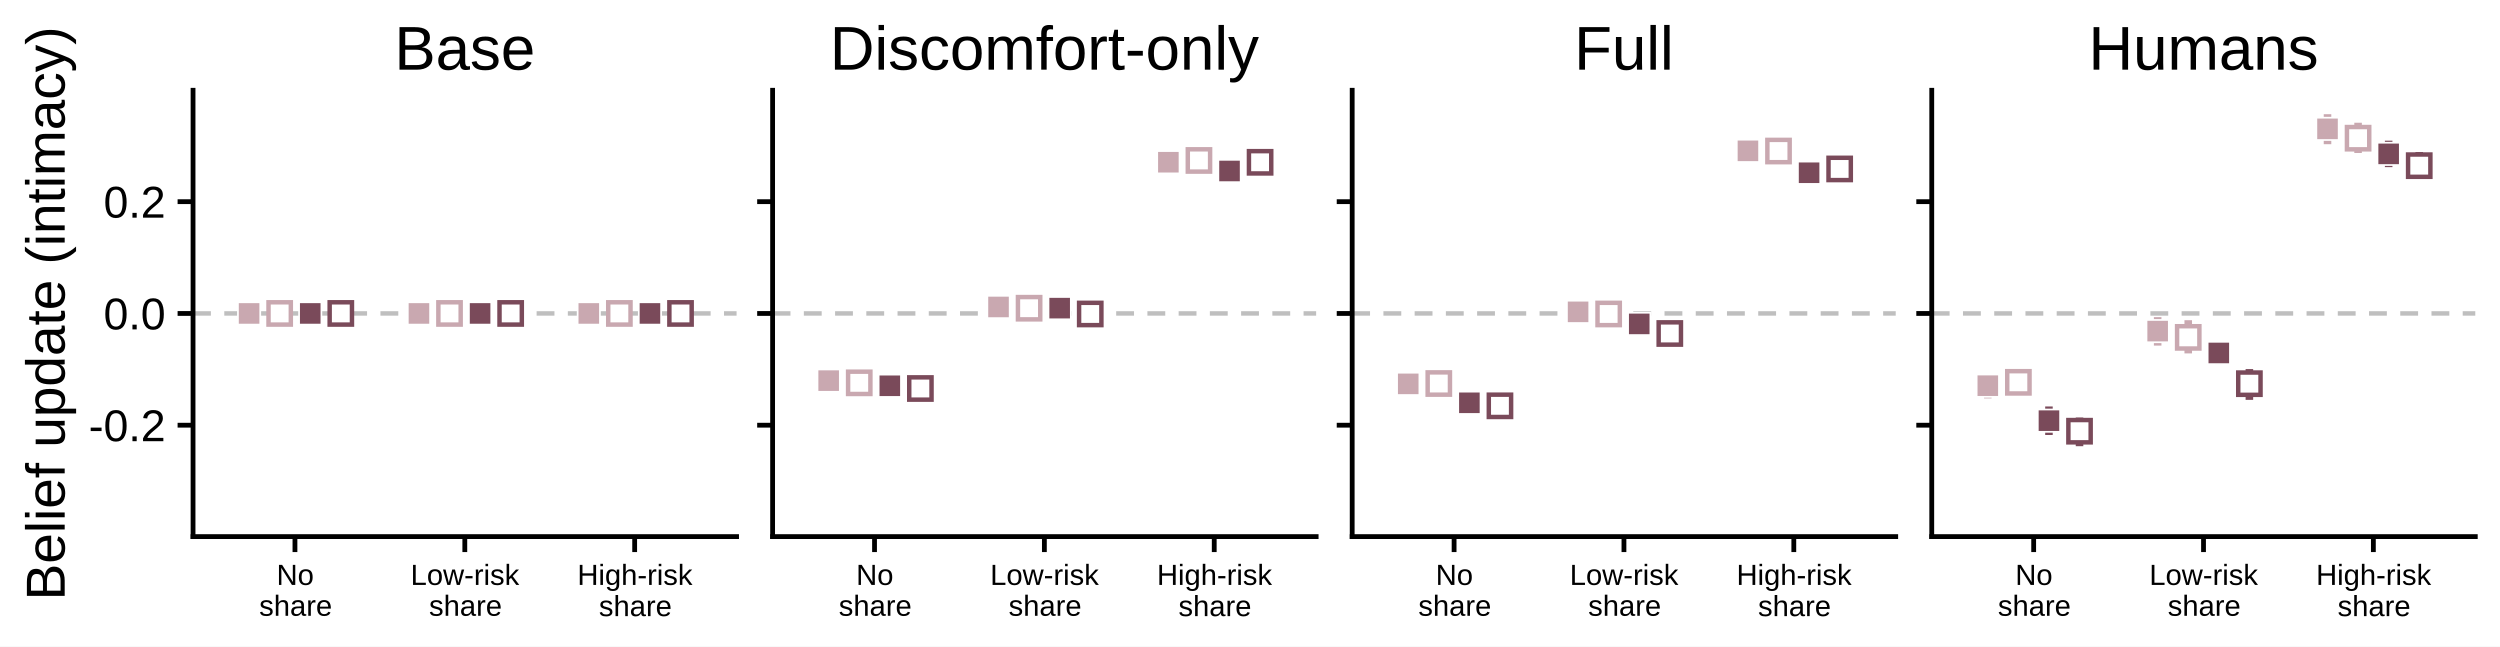
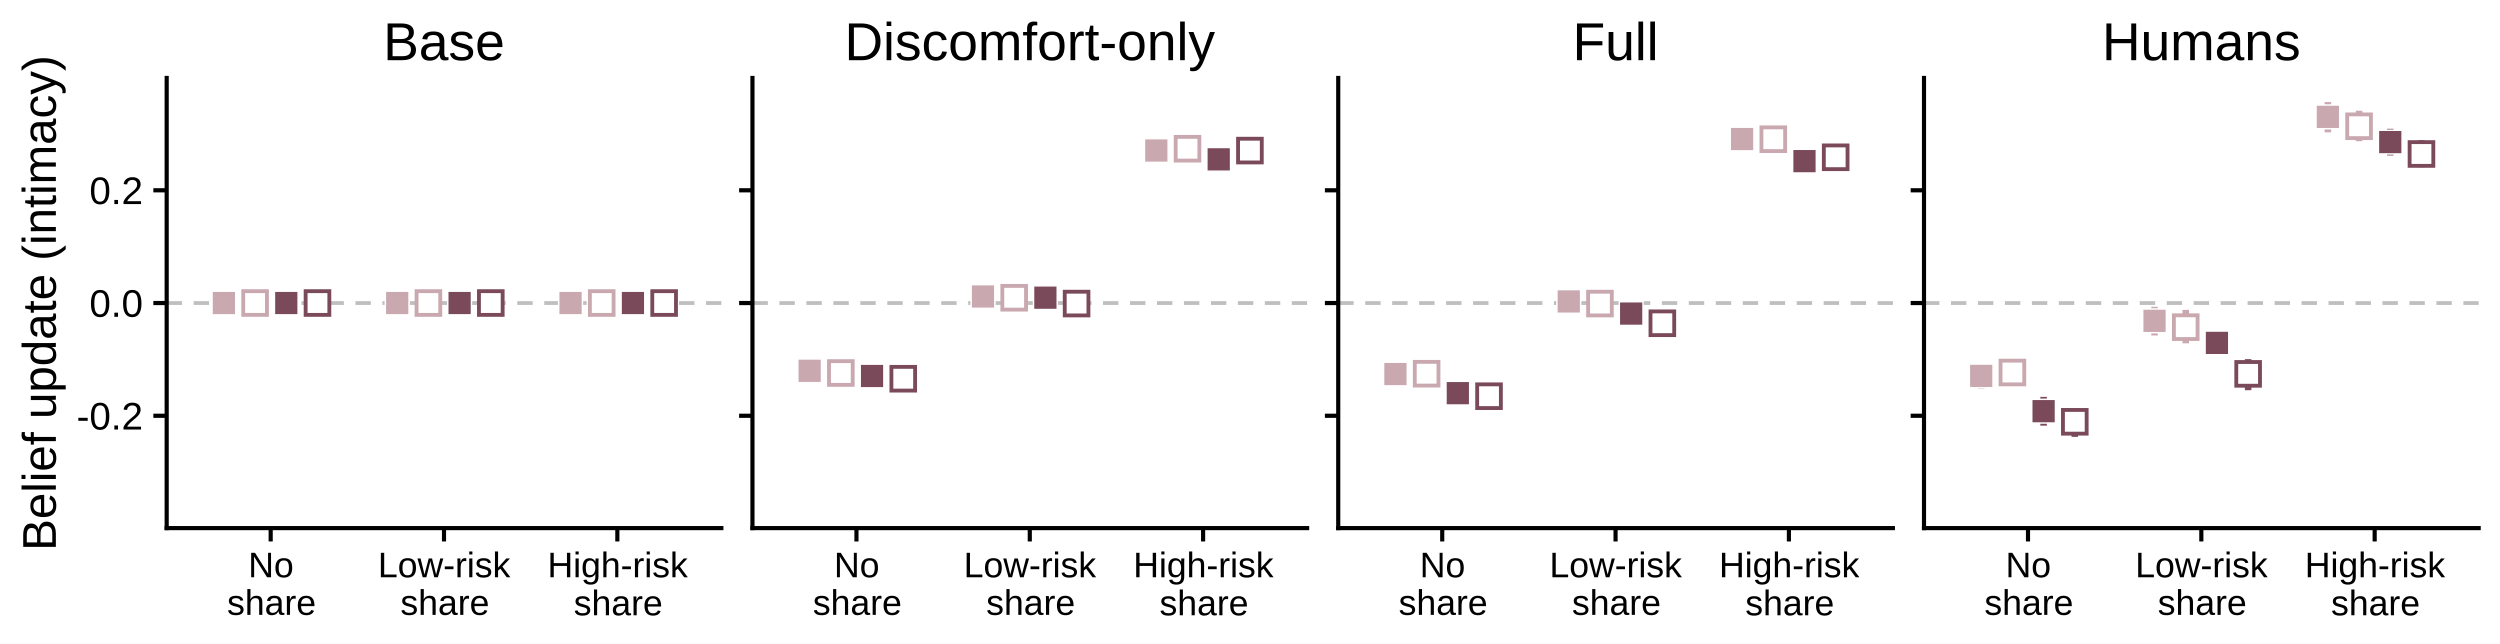
- <svg xmlns="http://www.w3.org/2000/svg" xmlns:xlink="http://www.w3.org/1999/xlink" width="728.4pt" height="188.4pt" viewBox="0 0 728.4 188.4" version="1.1">
+ <svg xmlns="http://www.w3.org/2000/svg" xmlns:xlink="http://www.w3.org/1999/xlink" width="843.6pt" height="217.2pt" viewBox="0 0 843.6 217.2" version="1.1">
  <defs>
    <style type="text/css">*{stroke-linejoin: round; stroke-linecap: butt}</style>
  </defs>
  <g id="figure_1">
    <g id="patch_1">
-       <path d="M 0 188.4  L 728.4 188.4  L 728.4 0  L 0 0  z " style="fill: #ffffff" />
+       <path d="M 0 217.2  L 843.6 217.2  L 843.6 0  L 0 0  z " style="fill: #ffffff" />
    </g>
    <g id="axes_1">
      <g id="patch_2">
-         <path d="M 56.245 156.344  L 214.608 156.344  L 214.608 26.303  L 56.245 26.303  z " style="fill: #ffffff" />
+         <path d="M 56.245 178.204  L 243.408 178.204  L 243.408 26.303  L 56.245 26.303  z " style="fill: #ffffff" />
      </g>
      <g id="line2d_1">
-         <path d="M 56.245 91.324  L 214.608 91.324  " clip-path="url(#pd5d0439af5)" style="fill: none; stroke-dasharray: 5.2,3.9; stroke-dashoffset: 0; stroke: #bfbfbf; stroke-width: 1.3" />
+         <path d="M 56.245 102.253  L 243.408 102.253  " clip-path="url(#p355df9c003)" style="fill: none; stroke-dasharray: 5.2,3.9; stroke-dashoffset: 0; stroke: #bfbfbf; stroke-width: 1.3" />
      </g>
      <g id="matplotlib.axis_1">
        <g id="xtick_1">
          <g id="line2d_2">
            <defs>
-               <path id="me105f8e029" d="M 0 0  L 0 4.5  " style="stroke: #000000; stroke-width: 1.4" />
+               <path id="m039afc8884" d="M 0 0  L 0 4.5  " style="stroke: #000000; stroke-width: 1.4" />
            </defs>
            <g>
-               <use xlink:href="#me105f8e029" x="85.938" y="156.344" style="stroke: #000000; stroke-width: 1.4" />
+               <use xlink:href="#m039afc8884" x="91.338" y="178.204" style="stroke: #000000; stroke-width: 1.4" />
            </g>
          </g>
          <g id="text_1">
-             <text style="font-size: 8.5px; font-family: 'Arial Nova', 'Arial', 'Helvetica', 'DejaVu Sans', sans-serif" transform="translate(80.57735 170.4282)">No</text>
-             <text style="font-size: 8.5px; font-family: 'Arial Nova', 'Arial', 'Helvetica', 'DejaVu Sans', sans-serif" transform="translate(75.51985 179.4145)">share</text>
+             <text style="font-size: 12px; font-family: 'Arial Nova', 'Arial', 'Helvetica', 'DejaVu Sans', sans-serif" transform="translate(83.77017 194.7929)">No</text>
+             <text style="font-size: 12px; font-family: 'Arial Nova', 'Arial', 'Helvetica', 'DejaVu Sans', sans-serif" transform="translate(76.63017 207.4795)">share</text>
          </g>
        </g>
        <g id="xtick_2">
          <g id="line2d_3">
            <g>
-               <use xlink:href="#me105f8e029" x="135.426" y="156.344" style="stroke: #000000; stroke-width: 1.4" />
+               <use xlink:href="#m039afc8884" x="149.826" y="178.204" style="stroke: #000000; stroke-width: 1.4" />
            </g>
          </g>
          <g id="text_2">
-             <text style="font-size: 8.5px; font-family: 'Arial Nova', 'Arial', 'Helvetica', 'DejaVu Sans', sans-serif" transform="translate(119.6361 170.4282)">Low-risk</text>
-             <text style="font-size: 8.5px; font-family: 'Arial Nova', 'Arial', 'Helvetica', 'DejaVu Sans', sans-serif" transform="translate(125.0084 179.4145)">share</text>
+             <text style="font-size: 12px; font-family: 'Arial Nova', 'Arial', 'Helvetica', 'DejaVu Sans', sans-serif" transform="translate(127.5344 194.7929)">Low-risk</text>
+             <text style="font-size: 12px; font-family: 'Arial Nova', 'Arial', 'Helvetica', 'DejaVu Sans', sans-serif" transform="translate(135.1187 207.4795)">share</text>
          </g>
        </g>
        <g id="xtick_3">
          <g id="line2d_4">
            <g>
-               <use xlink:href="#me105f8e029" x="184.915" y="156.344" style="stroke: #000000; stroke-width: 1.4" />
+               <use xlink:href="#m039afc8884" x="208.315" y="178.204" style="stroke: #000000; stroke-width: 1.4" />
            </g>
          </g>
          <g id="text_3">
-             <text style="font-size: 8.5px; font-family: 'Arial Nova', 'Arial', 'Helvetica', 'DejaVu Sans', sans-serif" transform="translate(168.2236 170.4282)">High-risk</text>
-             <text style="font-size: 8.5px; font-family: 'Arial Nova', 'Arial', 'Helvetica', 'DejaVu Sans', sans-serif" transform="translate(174.497 179.5141)">share</text>
+             <text style="font-size: 12px; font-family: 'Arial Nova', 'Arial', 'Helvetica', 'DejaVu Sans', sans-serif" transform="translate(184.7507 194.7929)">High-risk</text>
+             <text style="font-size: 12px; font-family: 'Arial Nova', 'Arial', 'Helvetica', 'DejaVu Sans', sans-serif" transform="translate(193.6073 207.6201)">share</text>
          </g>
        </g>
      </g>
      <g id="matplotlib.axis_2">
        <g id="ytick_1">
          <g id="line2d_5">
            <defs>
-               <path id="m295c6f6c4f" d="M 0 0  L -4.5 0  " style="stroke: #000000; stroke-width: 1.4" />
+               <path id="m6409a6c942" d="M 0 0  L -4.5 0  " style="stroke: #000000; stroke-width: 1.4" />
            </defs>
            <g>
-               <use xlink:href="#m295c6f6c4f" x="56.245" y="123.891" style="stroke: #000000; stroke-width: 1.4" />
+               <use xlink:href="#m6409a6c942" x="56.245" y="140.295" style="stroke: #000000; stroke-width: 1.4" />
            </g>
          </g>
          <g id="text_4">
-             <text style="font-size: 13px; font-family: 'Arial Nova', 'Arial', 'Helvetica', 'DejaVu Sans', sans-serif; text-anchor: end" x="48.245" y="128.544" transform="rotate(-0 48.24453 128.5435)">-0.2</text>
+             <text style="font-size: 13px; font-family: 'Arial Nova', 'Arial', 'Helvetica', 'DejaVu Sans', sans-serif; text-anchor: end" x="48.245" y="144.948" transform="rotate(-0 48.24453 144.9477)">-0.2</text>
          </g>
        </g>
        <g id="ytick_2">
          <g id="line2d_6">
            <g>
-               <use xlink:href="#m295c6f6c4f" x="56.245" y="91.324" style="stroke: #000000; stroke-width: 1.4" />
+               <use xlink:href="#m6409a6c942" x="56.245" y="102.253" style="stroke: #000000; stroke-width: 1.4" />
            </g>
          </g>
          <g id="text_5">
-             <text style="font-size: 13px; font-family: 'Arial Nova', 'Arial', 'Helvetica', 'DejaVu Sans', sans-serif; text-anchor: end" x="48.245" y="95.976" transform="rotate(-0 48.24453 95.97631)">0.0</text>
+             <text style="font-size: 13px; font-family: 'Arial Nova', 'Arial', 'Helvetica', 'DejaVu Sans', sans-serif; text-anchor: end" x="48.245" y="106.906" transform="rotate(-0 48.24453 106.9061)">0.0</text>
          </g>
        </g>
        <g id="ytick_3">
          <g id="line2d_7">
            <g>
-               <use xlink:href="#m295c6f6c4f" x="56.245" y="58.757" style="stroke: #000000; stroke-width: 1.4" />
+               <use xlink:href="#m6409a6c942" x="56.245" y="64.212" style="stroke: #000000; stroke-width: 1.4" />
            </g>
          </g>
          <g id="text_6">
-             <text style="font-size: 13px; font-family: 'Arial Nova', 'Arial', 'Helvetica', 'DejaVu Sans', sans-serif; text-anchor: end" x="48.245" y="63.409" transform="rotate(-0 48.24453 63.40909)">0.2</text>
+             <text style="font-size: 13px; font-family: 'Arial Nova', 'Arial', 'Helvetica', 'DejaVu Sans', sans-serif; text-anchor: end" x="48.245" y="68.864" transform="rotate(-0 48.24453 68.86437)">0.2</text>
          </g>
        </g>
        <g id="text_7">
-           <text style="font-size: 16px; font-family: 'Arial Nova', 'Arial', 'Helvetica', 'DejaVu Sans', sans-serif; text-anchor: middle" x="18.848" y="91.324" transform="rotate(-90 18.8475 91.32373)">Belief update (intimacy)</text>
+           <text style="font-size: 16px; font-family: 'Arial Nova', 'Arial', 'Helvetica', 'DejaVu Sans', sans-serif; text-anchor: middle" x="18.848" y="102.253" transform="rotate(-90 18.8475 102.2535)">Belief update (intimacy)</text>
        </g>
      </g>
      <g id="patch_3">
-         <path d="M 56.245 156.344  L 56.245 26.303  " style="fill: none; stroke: #000000; stroke-width: 1.4; stroke-linejoin: miter; stroke-linecap: square" />
+         <path d="M 56.245 178.204  L 56.245 26.303  " style="fill: none; stroke: #000000; stroke-width: 1.4; stroke-linejoin: miter; stroke-linecap: square" />
      </g>
      <g id="patch_4">
-         <path d="M 56.245 156.344  L 214.608 156.344  " style="fill: none; stroke: #000000; stroke-width: 1.4; stroke-linejoin: miter; stroke-linecap: square" />
+         <path d="M 56.245 178.204  L 243.408 178.204  " style="fill: none; stroke: #000000; stroke-width: 1.4; stroke-linejoin: miter; stroke-linecap: square" />
      </g>
      <g id="line2d_8">
        <defs>
-           <path id="m74554fec32" d="M -3.25 3.25  L 3.25 3.25  L 3.25 -3.25  L -3.25 -3.25  z " style="stroke: #ffffff; stroke-width: 0.5; stroke-linejoin: miter" />
+           <path id="me87d4e28af" d="M -4 4  L 4 4  L 4 -4  L -4 -4  z " style="stroke: #ffffff; stroke-width: 0.5; stroke-linejoin: miter" />
        </defs>
-         <g clip-path="url(#pd5d0439af5)">
-           <use xlink:href="#m74554fec32" x="72.576" y="91.324" style="fill: #c9a8b0; stroke: #ffffff; stroke-width: 0.5; stroke-linejoin: miter" />
+         <g clip-path="url(#p355df9c003)">
+           <use xlink:href="#me87d4e28af" x="75.546" y="102.253" style="fill: #c9a8b0; stroke: #ffffff; stroke-width: 0.5; stroke-linejoin: miter" />
        </g>
      </g>
      <g id="line2d_9">
        <defs>
-           <path id="mb94a67556e" d="M -3.25 3.25  L 3.25 3.25  L 3.25 -3.25  L -3.25 -3.25  z " style="stroke: #c9a8b0; stroke-width: 1.3; stroke-linejoin: miter" />
+           <path id="m54c524ac37" d="M -4 4  L 4 4  L 4 -4  L -4 -4  z " style="stroke: #c9a8b0; stroke-width: 1.3; stroke-linejoin: miter" />
        </defs>
-         <g clip-path="url(#pd5d0439af5)">
-           <use xlink:href="#mb94a67556e" x="81.484" y="91.324" style="fill: #ffffff; stroke: #c9a8b0; stroke-width: 1.3; stroke-linejoin: miter" />
+         <g clip-path="url(#p355df9c003)">
+           <use xlink:href="#m54c524ac37" x="86.074" y="102.253" style="fill: #ffffff; stroke: #c9a8b0; stroke-width: 1.3; stroke-linejoin: miter" />
        </g>
      </g>
      <g id="line2d_10">
        <defs>
-           <path id="m44156cbc9f" d="M -3.25 3.25  L 3.25 3.25  L 3.25 -3.25  L -3.25 -3.25  z " style="stroke: #ffffff; stroke-width: 0.5; stroke-linejoin: miter" />
+           <path id="m814c1ca902" d="M -4 4  L 4 4  L 4 -4  L -4 -4  z " style="stroke: #ffffff; stroke-width: 0.5; stroke-linejoin: miter" />
        </defs>
-         <g clip-path="url(#pd5d0439af5)">
-           <use xlink:href="#m44156cbc9f" x="90.392" y="91.324" style="fill: #7a4a5a; stroke: #ffffff; stroke-width: 0.5; stroke-linejoin: miter" />
+         <g clip-path="url(#p355df9c003)">
+           <use xlink:href="#m814c1ca902" x="96.602" y="102.253" style="fill: #7a4a5a; stroke: #ffffff; stroke-width: 0.5; stroke-linejoin: miter" />
        </g>
      </g>
      <g id="line2d_11">
        <defs>
-           <path id="mb7b32fe281" d="M -3.25 3.25  L 3.25 3.25  L 3.25 -3.25  L -3.25 -3.25  z " style="stroke: #7a4a5a; stroke-width: 1.3; stroke-linejoin: miter" />
+           <path id="m79f66a65c7" d="M -4 4  L 4 4  L 4 -4  L -4 -4  z " style="stroke: #7a4a5a; stroke-width: 1.3; stroke-linejoin: miter" />
        </defs>
-         <g clip-path="url(#pd5d0439af5)">
-           <use xlink:href="#mb7b32fe281" x="99.3" y="91.324" style="fill: #ffffff; stroke: #7a4a5a; stroke-width: 1.3; stroke-linejoin: miter" />
+         <g clip-path="url(#p355df9c003)">
+           <use xlink:href="#m79f66a65c7" x="107.13" y="102.253" style="fill: #ffffff; stroke: #7a4a5a; stroke-width: 1.3; stroke-linejoin: miter" />
        </g>
      </g>
      <g id="line2d_12">
-         <g clip-path="url(#pd5d0439af5)">
-           <use xlink:href="#m74554fec32" x="122.064" y="91.324" style="fill: #c9a8b0; stroke: #ffffff; stroke-width: 0.5; stroke-linejoin: miter" />
+         <g clip-path="url(#p355df9c003)">
+           <use xlink:href="#me87d4e28af" x="134.034" y="102.253" style="fill: #c9a8b0; stroke: #ffffff; stroke-width: 0.5; stroke-linejoin: miter" />
        </g>
      </g>
      <g id="line2d_13">
-         <g clip-path="url(#pd5d0439af5)">
-           <use xlink:href="#mb94a67556e" x="130.972" y="91.324" style="fill: #ffffff; stroke: #c9a8b0; stroke-width: 1.3; stroke-linejoin: miter" />
+         <g clip-path="url(#p355df9c003)">
+           <use xlink:href="#m54c524ac37" x="144.562" y="102.253" style="fill: #ffffff; stroke: #c9a8b0; stroke-width: 1.3; stroke-linejoin: miter" />
        </g>
      </g>
      <g id="line2d_14">
-         <g clip-path="url(#pd5d0439af5)">
-           <use xlink:href="#m44156cbc9f" x="139.88" y="91.324" style="fill: #7a4a5a; stroke: #ffffff; stroke-width: 0.5; stroke-linejoin: miter" />
+         <g clip-path="url(#p355df9c003)">
+           <use xlink:href="#m814c1ca902" x="155.09" y="102.253" style="fill: #7a4a5a; stroke: #ffffff; stroke-width: 0.5; stroke-linejoin: miter" />
        </g>
      </g>
      <g id="line2d_15">
-         <g clip-path="url(#pd5d0439af5)">
-           <use xlink:href="#mb7b32fe281" x="148.788" y="91.324" style="fill: #ffffff; stroke: #7a4a5a; stroke-width: 1.3; stroke-linejoin: miter" />
+         <g clip-path="url(#p355df9c003)">
+           <use xlink:href="#m79f66a65c7" x="165.618" y="102.253" style="fill: #ffffff; stroke: #7a4a5a; stroke-width: 1.3; stroke-linejoin: miter" />
        </g>
      </g>
      <g id="line2d_16">
-         <g clip-path="url(#pd5d0439af5)">
-           <use xlink:href="#m74554fec32" x="171.553" y="91.324" style="fill: #c9a8b0; stroke: #ffffff; stroke-width: 0.5; stroke-linejoin: miter" />
+         <g clip-path="url(#p355df9c003)">
+           <use xlink:href="#me87d4e28af" x="192.523" y="102.253" style="fill: #c9a8b0; stroke: #ffffff; stroke-width: 0.5; stroke-linejoin: miter" />
        </g>
      </g>
      <g id="line2d_17">
-         <g clip-path="url(#pd5d0439af5)">
-           <use xlink:href="#mb94a67556e" x="180.461" y="91.324" style="fill: #ffffff; stroke: #c9a8b0; stroke-width: 1.3; stroke-linejoin: miter" />
+         <g clip-path="url(#p355df9c003)">
+           <use xlink:href="#m54c524ac37" x="203.051" y="102.253" style="fill: #ffffff; stroke: #c9a8b0; stroke-width: 1.3; stroke-linejoin: miter" />
        </g>
      </g>
      <g id="line2d_18">
-         <g clip-path="url(#pd5d0439af5)">
-           <use xlink:href="#m44156cbc9f" x="189.369" y="91.324" style="fill: #7a4a5a; stroke: #ffffff; stroke-width: 0.5; stroke-linejoin: miter" />
+         <g clip-path="url(#p355df9c003)">
+           <use xlink:href="#m814c1ca902" x="213.579" y="102.253" style="fill: #7a4a5a; stroke: #ffffff; stroke-width: 0.5; stroke-linejoin: miter" />
        </g>
      </g>
      <g id="line2d_19">
-         <g clip-path="url(#pd5d0439af5)">
-           <use xlink:href="#mb7b32fe281" x="198.277" y="91.324" style="fill: #ffffff; stroke: #7a4a5a; stroke-width: 1.3; stroke-linejoin: miter" />
+         <g clip-path="url(#p355df9c003)">
+           <use xlink:href="#m79f66a65c7" x="224.107" y="102.253" style="fill: #ffffff; stroke: #7a4a5a; stroke-width: 1.3; stroke-linejoin: miter" />
        </g>
      </g>
      <g id="text_8">
-         <text style="font-size: 18px; font-family: 'Arial Nova', 'Arial', 'Helvetica', 'DejaVu Sans', sans-serif; text-anchor: middle" x="135.426" y="20.303" transform="rotate(-0 135.4262 20.30344)">Base</text>
+         <text style="font-size: 18px; font-family: 'Arial Nova', 'Arial', 'Helvetica', 'DejaVu Sans', sans-serif; text-anchor: middle" x="149.826" y="20.303" transform="rotate(-0 149.8262 20.30344)">Base</text>
      </g>
    </g>
    <g id="axes_2">
      <g id="patch_5">
-         <path d="M 225.108 156.344  L 383.472 156.344  L 383.472 26.303  L 225.108 26.303  z " style="fill: #ffffff" />
+         <path d="M 253.908 178.204  L 441.072 178.204  L 441.072 26.303  L 253.908 26.303  z " style="fill: #ffffff" />
      </g>
      <g id="line2d_20">
-         <path d="M 225.108 91.324  L 383.472 91.324  " clip-path="url(#p01ac985b93)" style="fill: none; stroke-dasharray: 5.2,3.9; stroke-dashoffset: 0; stroke: #bfbfbf; stroke-width: 1.3" />
+         <path d="M 253.908 102.253  L 441.072 102.253  " clip-path="url(#p23745170d8)" style="fill: none; stroke-dasharray: 5.2,3.9; stroke-dashoffset: 0; stroke: #bfbfbf; stroke-width: 1.3" />
      </g>
      <g id="matplotlib.axis_3">
        <g id="xtick_4">
          <g id="line2d_21">
            <g>
-               <use xlink:href="#me105f8e029" x="254.802" y="156.344" style="stroke: #000000; stroke-width: 1.4" />
+               <use xlink:href="#m039afc8884" x="289.002" y="178.204" style="stroke: #000000; stroke-width: 1.4" />
            </g>
          </g>
          <g id="text_9">
-             <text style="font-size: 8.5px; font-family: 'Arial Nova', 'Arial', 'Helvetica', 'DejaVu Sans', sans-serif" transform="translate(249.4412 170.4282)">No</text>
-             <text style="font-size: 8.5px; font-family: 'Arial Nova', 'Arial', 'Helvetica', 'DejaVu Sans', sans-serif" transform="translate(244.3837 179.4145)">share</text>
+             <text style="font-size: 12px; font-family: 'Arial Nova', 'Arial', 'Helvetica', 'DejaVu Sans', sans-serif" transform="translate(281.434 194.7929)">No</text>
+             <text style="font-size: 12px; font-family: 'Arial Nova', 'Arial', 'Helvetica', 'DejaVu Sans', sans-serif" transform="translate(274.294 207.4795)">share</text>
          </g>
        </g>
        <g id="xtick_5">
          <g id="line2d_22">
            <g>
-               <use xlink:href="#me105f8e029" x="304.29" y="156.344" style="stroke: #000000; stroke-width: 1.4" />
+               <use xlink:href="#m039afc8884" x="347.49" y="178.204" style="stroke: #000000; stroke-width: 1.4" />
            </g>
          </g>
          <g id="text_10">
-             <text style="font-size: 8.5px; font-family: 'Arial Nova', 'Arial', 'Helvetica', 'DejaVu Sans', sans-serif" transform="translate(288.5 170.4282)">Low-risk</text>
-             <text style="font-size: 8.5px; font-family: 'Arial Nova', 'Arial', 'Helvetica', 'DejaVu Sans', sans-serif" transform="translate(293.8723 179.4145)">share</text>
+             <text style="font-size: 12px; font-family: 'Arial Nova', 'Arial', 'Helvetica', 'DejaVu Sans', sans-serif" transform="translate(325.1982 194.7929)">Low-risk</text>
+             <text style="font-size: 12px; font-family: 'Arial Nova', 'Arial', 'Helvetica', 'DejaVu Sans', sans-serif" transform="translate(332.7826 207.4795)">share</text>
          </g>
        </g>
        <g id="xtick_6">
          <g id="line2d_23">
            <g>
-               <use xlink:href="#me105f8e029" x="353.779" y="156.344" style="stroke: #000000; stroke-width: 1.4" />
+               <use xlink:href="#m039afc8884" x="405.979" y="178.204" style="stroke: #000000; stroke-width: 1.4" />
            </g>
          </g>
          <g id="text_11">
-             <text style="font-size: 8.5px; font-family: 'Arial Nova', 'Arial', 'Helvetica', 'DejaVu Sans', sans-serif" transform="translate(337.0874 170.4282)">High-risk</text>
-             <text style="font-size: 8.5px; font-family: 'Arial Nova', 'Arial', 'Helvetica', 'DejaVu Sans', sans-serif" transform="translate(343.3608 179.5141)">share</text>
+             <text style="font-size: 12px; font-family: 'Arial Nova', 'Arial', 'Helvetica', 'DejaVu Sans', sans-serif" transform="translate(382.4146 194.7929)">High-risk</text>
+             <text style="font-size: 12px; font-family: 'Arial Nova', 'Arial', 'Helvetica', 'DejaVu Sans', sans-serif" transform="translate(391.2712 207.6201)">share</text>
          </g>
        </g>
      </g>
      <g id="matplotlib.axis_4">
        <g id="ytick_4">
          <g id="line2d_24">
            <g>
-               <use xlink:href="#m295c6f6c4f" x="225.108" y="123.891" style="stroke: #000000; stroke-width: 1.4" />
+               <use xlink:href="#m6409a6c942" x="253.908" y="140.295" style="stroke: #000000; stroke-width: 1.4" />
            </g>
          </g>
        </g>
        <g id="ytick_5">
          <g id="line2d_25">
            <g>
-               <use xlink:href="#m295c6f6c4f" x="225.108" y="91.324" style="stroke: #000000; stroke-width: 1.4" />
+               <use xlink:href="#m6409a6c942" x="253.908" y="102.253" style="stroke: #000000; stroke-width: 1.4" />
            </g>
          </g>
        </g>
        <g id="ytick_6">
          <g id="line2d_26">
            <g>
-               <use xlink:href="#m295c6f6c4f" x="225.108" y="58.757" style="stroke: #000000; stroke-width: 1.4" />
+               <use xlink:href="#m6409a6c942" x="253.908" y="64.212" style="stroke: #000000; stroke-width: 1.4" />
            </g>
          </g>
        </g>
      </g>
      <g id="patch_6">
-         <path d="M 225.108 156.344  L 225.108 26.303  " style="fill: none; stroke: #000000; stroke-width: 1.4; stroke-linejoin: miter; stroke-linecap: square" />
+         <path d="M 253.908 178.204  L 253.908 26.303  " style="fill: none; stroke: #000000; stroke-width: 1.4; stroke-linejoin: miter; stroke-linecap: square" />
      </g>
      <g id="patch_7">
-         <path d="M 225.108 156.344  L 383.472 156.344  " style="fill: none; stroke: #000000; stroke-width: 1.4; stroke-linejoin: miter; stroke-linecap: square" />
+         <path d="M 253.908 178.204  L 441.072 178.204  " style="fill: none; stroke: #000000; stroke-width: 1.4; stroke-linejoin: miter; stroke-linecap: square" />
      </g>
      <g id="line2d_27">
-         <g clip-path="url(#p01ac985b93)">
-           <use xlink:href="#m74554fec32" x="241.44" y="110.901" style="fill: #c9a8b0; stroke: #ffffff; stroke-width: 0.5; stroke-linejoin: miter" />
+         <g clip-path="url(#p23745170d8)">
+           <use xlink:href="#me87d4e28af" x="273.21" y="125.122" style="fill: #c9a8b0; stroke: #ffffff; stroke-width: 0.5; stroke-linejoin: miter" />
        </g>
      </g>
      <g id="line2d_28">
-         <g clip-path="url(#p01ac985b93)">
-           <use xlink:href="#mb94a67556e" x="250.348" y="111.541" style="fill: #ffffff; stroke: #c9a8b0; stroke-width: 1.3; stroke-linejoin: miter" />
+         <g clip-path="url(#p23745170d8)">
+           <use xlink:href="#m54c524ac37" x="283.738" y="125.869" style="fill: #ffffff; stroke: #c9a8b0; stroke-width: 1.3; stroke-linejoin: miter" />
        </g>
      </g>
      <g id="line2d_29">
-         <g clip-path="url(#p01ac985b93)">
-           <use xlink:href="#m44156cbc9f" x="259.256" y="112.401" style="fill: #7a4a5a; stroke: #ffffff; stroke-width: 0.5; stroke-linejoin: miter" />
+         <g clip-path="url(#p23745170d8)">
+           <use xlink:href="#m814c1ca902" x="294.266" y="126.874" style="fill: #7a4a5a; stroke: #ffffff; stroke-width: 0.5; stroke-linejoin: miter" />
        </g>
      </g>
      <g id="line2d_30">
-         <g clip-path="url(#p01ac985b93)">
-           <use xlink:href="#mb7b32fe281" x="268.163" y="113.194" style="fill: #ffffff; stroke: #7a4a5a; stroke-width: 1.3; stroke-linejoin: miter" />
+         <g clip-path="url(#p23745170d8)">
+           <use xlink:href="#m79f66a65c7" x="304.793" y="127.8" style="fill: #ffffff; stroke: #7a4a5a; stroke-width: 1.3; stroke-linejoin: miter" />
        </g>
      </g>
      <g id="line2d_31">
-         <g clip-path="url(#p01ac985b93)">
-           <use xlink:href="#m74554fec32" x="290.928" y="89.436" style="fill: #c9a8b0; stroke: #ffffff; stroke-width: 0.5; stroke-linejoin: miter" />
+         <g clip-path="url(#p23745170d8)">
+           <use xlink:href="#me87d4e28af" x="331.698" y="100.048" style="fill: #c9a8b0; stroke: #ffffff; stroke-width: 0.5; stroke-linejoin: miter" />
        </g>
      </g>
      <g id="line2d_32">
-         <g clip-path="url(#p01ac985b93)">
-           <use xlink:href="#mb94a67556e" x="299.836" y="89.801" style="fill: #ffffff; stroke: #c9a8b0; stroke-width: 1.3; stroke-linejoin: miter" />
+         <g clip-path="url(#p23745170d8)">
+           <use xlink:href="#m54c524ac37" x="342.226" y="100.475" style="fill: #ffffff; stroke: #c9a8b0; stroke-width: 1.3; stroke-linejoin: miter" />
        </g>
      </g>
      <g id="line2d_33">
-         <g clip-path="url(#p01ac985b93)">
-           <use xlink:href="#m44156cbc9f" x="308.744" y="89.779" style="fill: #7a4a5a; stroke: #ffffff; stroke-width: 0.5; stroke-linejoin: miter" />
+         <g clip-path="url(#p23745170d8)">
+           <use xlink:href="#m814c1ca902" x="352.754" y="100.449" style="fill: #7a4a5a; stroke: #ffffff; stroke-width: 0.5; stroke-linejoin: miter" />
        </g>
      </g>
      <g id="line2d_34">
-         <g clip-path="url(#p01ac985b93)">
-           <use xlink:href="#mb7b32fe281" x="317.652" y="91.48" style="fill: #ffffff; stroke: #7a4a5a; stroke-width: 1.3; stroke-linejoin: miter" />
+         <g clip-path="url(#p23745170d8)">
+           <use xlink:href="#m79f66a65c7" x="363.282" y="102.436" style="fill: #ffffff; stroke: #7a4a5a; stroke-width: 1.3; stroke-linejoin: miter" />
        </g>
      </g>
      <g id="line2d_35">
-         <g clip-path="url(#p01ac985b93)">
-           <use xlink:href="#m74554fec32" x="340.417" y="47.265" style="fill: #c9a8b0; stroke: #ffffff; stroke-width: 0.5; stroke-linejoin: miter" />
+         <g clip-path="url(#p23745170d8)">
+           <use xlink:href="#me87d4e28af" x="390.187" y="50.788" style="fill: #c9a8b0; stroke: #ffffff; stroke-width: 0.5; stroke-linejoin: miter" />
        </g>
      </g>
      <g id="line2d_36">
-         <g clip-path="url(#p01ac985b93)">
-           <use xlink:href="#mb94a67556e" x="349.325" y="46.75" style="fill: #ffffff; stroke: #c9a8b0; stroke-width: 1.3; stroke-linejoin: miter" />
+         <g clip-path="url(#p23745170d8)">
+           <use xlink:href="#m54c524ac37" x="400.715" y="50.187" style="fill: #ffffff; stroke: #c9a8b0; stroke-width: 1.3; stroke-linejoin: miter" />
        </g>
      </g>
      <g id="line2d_37">
-         <g clip-path="url(#p01ac985b93)">
-           <use xlink:href="#m44156cbc9f" x="358.233" y="49.818" style="fill: #7a4a5a; stroke: #ffffff; stroke-width: 0.5; stroke-linejoin: miter" />
+         <g clip-path="url(#p23745170d8)">
+           <use xlink:href="#m814c1ca902" x="411.243" y="53.771" style="fill: #7a4a5a; stroke: #ffffff; stroke-width: 0.5; stroke-linejoin: miter" />
        </g>
      </g>
      <g id="line2d_38">
-         <g clip-path="url(#p01ac985b93)">
-           <use xlink:href="#mb7b32fe281" x="367.141" y="47.287" style="fill: #ffffff; stroke: #7a4a5a; stroke-width: 1.3; stroke-linejoin: miter" />
+         <g clip-path="url(#p23745170d8)">
+           <use xlink:href="#m79f66a65c7" x="421.771" y="50.815" style="fill: #ffffff; stroke: #7a4a5a; stroke-width: 1.3; stroke-linejoin: miter" />
        </g>
      </g>
      <g id="text_12">
-         <text style="font-size: 18px; font-family: 'Arial Nova', 'Arial', 'Helvetica', 'DejaVu Sans', sans-serif; text-anchor: middle" x="304.29" y="20.303" transform="rotate(-0 304.2901 20.30344)">Discomfort-only</text>
+         <text style="font-size: 18px; font-family: 'Arial Nova', 'Arial', 'Helvetica', 'DejaVu Sans', sans-serif; text-anchor: middle" x="347.49" y="20.303" transform="rotate(-0 347.4901 20.30344)">Discomfort-only</text>
      </g>
    </g>
    <g id="axes_3">
      <g id="patch_8">
-         <path d="M 393.972 156.344  L 552.336 156.344  L 552.336 26.303  L 393.972 26.303  z " style="fill: #ffffff" />
+         <path d="M 451.572 178.204  L 638.736 178.204  L 638.736 26.303  L 451.572 26.303  z " style="fill: #ffffff" />
      </g>
      <g id="line2d_39">
-         <path d="M 393.972 91.324  L 552.336 91.324  " clip-path="url(#p244d5cdb6c)" style="fill: none; stroke-dasharray: 5.2,3.9; stroke-dashoffset: 0; stroke: #bfbfbf; stroke-width: 1.3" />
+         <path d="M 451.572 102.253  L 638.736 102.253  " clip-path="url(#p3e98111229)" style="fill: none; stroke-dasharray: 5.2,3.9; stroke-dashoffset: 0; stroke: #bfbfbf; stroke-width: 1.3" />
      </g>
      <g id="matplotlib.axis_5">
        <g id="xtick_7">
          <g id="line2d_40">
            <g>
-               <use xlink:href="#me105f8e029" x="423.665" y="156.344" style="stroke: #000000; stroke-width: 1.4" />
+               <use xlink:href="#m039afc8884" x="486.665" y="178.204" style="stroke: #000000; stroke-width: 1.4" />
            </g>
          </g>
          <g id="text_13">
-             <text style="font-size: 8.5px; font-family: 'Arial Nova', 'Arial', 'Helvetica', 'DejaVu Sans', sans-serif" transform="translate(418.3051 170.4282)">No</text>
-             <text style="font-size: 8.5px; font-family: 'Arial Nova', 'Arial', 'Helvetica', 'DejaVu Sans', sans-serif" transform="translate(413.2476 179.4145)">share</text>
+             <text style="font-size: 12px; font-family: 'Arial Nova', 'Arial', 'Helvetica', 'DejaVu Sans', sans-serif" transform="translate(479.0979 194.7929)">No</text>
+             <text style="font-size: 12px; font-family: 'Arial Nova', 'Arial', 'Helvetica', 'DejaVu Sans', sans-serif" transform="translate(471.9579 207.4795)">share</text>
          </g>
        </g>
        <g id="xtick_8">
          <g id="line2d_41">
            <g>
-               <use xlink:href="#me105f8e029" x="473.154" y="156.344" style="stroke: #000000; stroke-width: 1.4" />
+               <use xlink:href="#m039afc8884" x="545.154" y="178.204" style="stroke: #000000; stroke-width: 1.4" />
            </g>
          </g>
          <g id="text_14">
-             <text style="font-size: 8.5px; font-family: 'Arial Nova', 'Arial', 'Helvetica', 'DejaVu Sans', sans-serif" transform="translate(457.3639 170.4282)">Low-risk</text>
-             <text style="font-size: 8.5px; font-family: 'Arial Nova', 'Arial', 'Helvetica', 'DejaVu Sans', sans-serif" transform="translate(462.7361 179.4145)">share</text>
+             <text style="font-size: 12px; font-family: 'Arial Nova', 'Arial', 'Helvetica', 'DejaVu Sans', sans-serif" transform="translate(522.8621 194.7929)">Low-risk</text>
+             <text style="font-size: 12px; font-family: 'Arial Nova', 'Arial', 'Helvetica', 'DejaVu Sans', sans-serif" transform="translate(530.4465 207.4795)">share</text>
          </g>
        </g>
        <g id="xtick_9">
          <g id="line2d_42">
            <g>
-               <use xlink:href="#me105f8e029" x="522.643" y="156.344" style="stroke: #000000; stroke-width: 1.4" />
+               <use xlink:href="#m039afc8884" x="603.643" y="178.204" style="stroke: #000000; stroke-width: 1.4" />
            </g>
          </g>
          <g id="text_15">
-             <text style="font-size: 8.5px; font-family: 'Arial Nova', 'Arial', 'Helvetica', 'DejaVu Sans', sans-serif" transform="translate(505.9513 170.4282)">High-risk</text>
-             <text style="font-size: 8.5px; font-family: 'Arial Nova', 'Arial', 'Helvetica', 'DejaVu Sans', sans-serif" transform="translate(512.2247 179.5141)">share</text>
+             <text style="font-size: 12px; font-family: 'Arial Nova', 'Arial', 'Helvetica', 'DejaVu Sans', sans-serif" transform="translate(580.0785 194.7929)">High-risk</text>
+             <text style="font-size: 12px; font-family: 'Arial Nova', 'Arial', 'Helvetica', 'DejaVu Sans', sans-serif" transform="translate(588.935 207.6201)">share</text>
          </g>
        </g>
      </g>
      <g id="matplotlib.axis_6">
        <g id="ytick_7">
          <g id="line2d_43">
            <g>
-               <use xlink:href="#m295c6f6c4f" x="393.972" y="123.891" style="stroke: #000000; stroke-width: 1.4" />
+               <use xlink:href="#m6409a6c942" x="451.572" y="140.295" style="stroke: #000000; stroke-width: 1.4" />
            </g>
          </g>
        </g>
        <g id="ytick_8">
          <g id="line2d_44">
            <g>
-               <use xlink:href="#m295c6f6c4f" x="393.972" y="91.324" style="stroke: #000000; stroke-width: 1.4" />
+               <use xlink:href="#m6409a6c942" x="451.572" y="102.253" style="stroke: #000000; stroke-width: 1.4" />
            </g>
          </g>
        </g>
        <g id="ytick_9">
          <g id="line2d_45">
            <g>
-               <use xlink:href="#m295c6f6c4f" x="393.972" y="58.757" style="stroke: #000000; stroke-width: 1.4" />
+               <use xlink:href="#m6409a6c942" x="451.572" y="64.212" style="stroke: #000000; stroke-width: 1.4" />
            </g>
          </g>
        </g>
      </g>
      <g id="patch_9">
-         <path d="M 393.972 156.344  L 393.972 26.303  " style="fill: none; stroke: #000000; stroke-width: 1.4; stroke-linejoin: miter; stroke-linecap: square" />
+         <path d="M 451.572 178.204  L 451.572 26.303  " style="fill: none; stroke: #000000; stroke-width: 1.4; stroke-linejoin: miter; stroke-linecap: square" />
      </g>
      <g id="patch_10">
-         <path d="M 393.972 156.344  L 552.336 156.344  " style="fill: none; stroke: #000000; stroke-width: 1.4; stroke-linejoin: miter; stroke-linecap: square" />
+         <path d="M 451.572 178.204  L 638.736 178.204  " style="fill: none; stroke: #000000; stroke-width: 1.4; stroke-linejoin: miter; stroke-linecap: square" />
      </g>
      <g id="line2d_46">
-         <g clip-path="url(#p244d5cdb6c)">
-           <use xlink:href="#m74554fec32" x="410.303" y="111.843" style="fill: #c9a8b0; stroke: #ffffff; stroke-width: 0.5; stroke-linejoin: miter" />
+         <g clip-path="url(#p3e98111229)">
+           <use xlink:href="#me87d4e28af" x="470.873" y="126.222" style="fill: #c9a8b0; stroke: #ffffff; stroke-width: 0.5; stroke-linejoin: miter" />
        </g>
      </g>
      <g id="line2d_47">
-         <g clip-path="url(#p244d5cdb6c)">
-           <use xlink:href="#mb94a67556e" x="419.211" y="111.744" style="fill: #ffffff; stroke: #c9a8b0; stroke-width: 1.3; stroke-linejoin: miter" />
+         <g clip-path="url(#p3e98111229)">
+           <use xlink:href="#m54c524ac37" x="481.401" y="126.106" style="fill: #ffffff; stroke: #c9a8b0; stroke-width: 1.3; stroke-linejoin: miter" />
        </g>
      </g>
      <g id="line2d_48">
-         <g clip-path="url(#p244d5cdb6c)">
-           <use xlink:href="#m44156cbc9f" x="428.119" y="117.361" style="fill: #7a4a5a; stroke: #ffffff; stroke-width: 0.5; stroke-linejoin: miter" />
+         <g clip-path="url(#p3e98111229)">
+           <use xlink:href="#m814c1ca902" x="491.929" y="132.667" style="fill: #7a4a5a; stroke: #ffffff; stroke-width: 0.5; stroke-linejoin: miter" />
        </g>
      </g>
      <g id="line2d_49">
-         <g clip-path="url(#p244d5cdb6c)">
-           <use xlink:href="#mb7b32fe281" x="437.027" y="118.241" style="fill: #ffffff; stroke: #7a4a5a; stroke-width: 1.3; stroke-linejoin: miter" />
+         <g clip-path="url(#p3e98111229)">
+           <use xlink:href="#m79f66a65c7" x="502.457" y="133.696" style="fill: #ffffff; stroke: #7a4a5a; stroke-width: 1.3; stroke-linejoin: miter" />
        </g>
      </g>
      <g id="line2d_50">
-         <g clip-path="url(#p244d5cdb6c)">
-           <use xlink:href="#m74554fec32" x="459.792" y="90.862" style="fill: #c9a8b0; stroke: #ffffff; stroke-width: 0.5; stroke-linejoin: miter" />
+         <g clip-path="url(#p3e98111229)">
+           <use xlink:href="#me87d4e28af" x="529.362" y="101.714" style="fill: #c9a8b0; stroke: #ffffff; stroke-width: 0.5; stroke-linejoin: miter" />
        </g>
      </g>
      <g id="line2d_51">
-         <g clip-path="url(#p244d5cdb6c)">
-           <use xlink:href="#mb94a67556e" x="468.7" y="91.482" style="fill: #ffffff; stroke: #c9a8b0; stroke-width: 1.3; stroke-linejoin: miter" />
+         <g clip-path="url(#p3e98111229)">
+           <use xlink:href="#m54c524ac37" x="539.89" y="102.438" style="fill: #ffffff; stroke: #c9a8b0; stroke-width: 1.3; stroke-linejoin: miter" />
        </g>
      </g>
      <g id="line2d_52">
-         <g clip-path="url(#p244d5cdb6c)">
-           <use xlink:href="#m44156cbc9f" x="477.608" y="94.371" style="fill: #7a4a5a; stroke: #ffffff; stroke-width: 0.5; stroke-linejoin: miter" />
+         <g clip-path="url(#p3e98111229)">
+           <use xlink:href="#m814c1ca902" x="550.418" y="105.813" style="fill: #7a4a5a; stroke: #ffffff; stroke-width: 0.5; stroke-linejoin: miter" />
        </g>
      </g>
      <g id="line2d_53">
-         <g clip-path="url(#p244d5cdb6c)">
-           <use xlink:href="#mb7b32fe281" x="486.516" y="97.167" style="fill: #ffffff; stroke: #7a4a5a; stroke-width: 1.3; stroke-linejoin: miter" />
+         <g clip-path="url(#p3e98111229)">
+           <use xlink:href="#m79f66a65c7" x="560.946" y="109.08" style="fill: #ffffff; stroke: #7a4a5a; stroke-width: 1.3; stroke-linejoin: miter" />
        </g>
      </g>
      <g id="line2d_54">
-         <g clip-path="url(#p244d5cdb6c)">
-           <use xlink:href="#m74554fec32" x="509.281" y="43.948" style="fill: #c9a8b0; stroke: #ffffff; stroke-width: 0.5; stroke-linejoin: miter" />
+         <g clip-path="url(#p3e98111229)">
+           <use xlink:href="#me87d4e28af" x="587.851" y="46.914" style="fill: #c9a8b0; stroke: #ffffff; stroke-width: 0.5; stroke-linejoin: miter" />
        </g>
      </g>
      <g id="line2d_55">
-         <g clip-path="url(#p244d5cdb6c)">
-           <use xlink:href="#mb94a67556e" x="518.189" y="44.004" style="fill: #ffffff; stroke: #c9a8b0; stroke-width: 1.3; stroke-linejoin: miter" />
+         <g clip-path="url(#p3e98111229)">
+           <use xlink:href="#m54c524ac37" x="598.379" y="46.979" style="fill: #ffffff; stroke: #c9a8b0; stroke-width: 1.3; stroke-linejoin: miter" />
        </g>
      </g>
      <g id="line2d_56">
-         <g clip-path="url(#p244d5cdb6c)">
-           <use xlink:href="#m44156cbc9f" x="527.096" y="50.334" style="fill: #7a4a5a; stroke: #ffffff; stroke-width: 0.5; stroke-linejoin: miter" />
+         <g clip-path="url(#p3e98111229)">
+           <use xlink:href="#m814c1ca902" x="608.906" y="54.373" style="fill: #7a4a5a; stroke: #ffffff; stroke-width: 0.5; stroke-linejoin: miter" />
        </g>
      </g>
      <g id="line2d_57">
-         <g clip-path="url(#p244d5cdb6c)">
-           <use xlink:href="#mb7b32fe281" x="536.004" y="49.222" style="fill: #ffffff; stroke: #7a4a5a; stroke-width: 1.3; stroke-linejoin: miter" />
+         <g clip-path="url(#p3e98111229)">
+           <use xlink:href="#m79f66a65c7" x="619.434" y="53.075" style="fill: #ffffff; stroke: #7a4a5a; stroke-width: 1.3; stroke-linejoin: miter" />
        </g>
      </g>
      <g id="text_16">
-         <text style="font-size: 18px; font-family: 'Arial Nova', 'Arial', 'Helvetica', 'DejaVu Sans', sans-serif; text-anchor: middle" x="473.154" y="20.303" transform="rotate(-0 473.154 20.30344)">Full</text>
+         <text style="font-size: 18px; font-family: 'Arial Nova', 'Arial', 'Helvetica', 'DejaVu Sans', sans-serif; text-anchor: middle" x="545.154" y="20.303" transform="rotate(-0 545.154 20.30344)">Full</text>
      </g>
    </g>
    <g id="axes_4">
      <g id="patch_11">
-         <path d="M 562.836 156.344  L 721.2 156.344  L 721.2 26.303  L 562.836 26.303  z " style="fill: #ffffff" />
+         <path d="M 649.236 178.204  L 836.4 178.204  L 836.4 26.303  L 649.236 26.303  z " style="fill: #ffffff" />
      </g>
      <g id="line2d_58">
-         <path d="M 562.836 91.324  L 721.2 91.324  " clip-path="url(#p02f25a0147)" style="fill: none; stroke-dasharray: 5.2,3.9; stroke-dashoffset: 0; stroke: #bfbfbf; stroke-width: 1.3" />
+         <path d="M 649.236 102.253  L 836.4 102.253  " clip-path="url(#pf51705653a)" style="fill: none; stroke-dasharray: 5.2,3.9; stroke-dashoffset: 0; stroke: #bfbfbf; stroke-width: 1.3" />
      </g>
      <g id="matplotlib.axis_7">
        <g id="xtick_10">
          <g id="line2d_59">
            <g>
-               <use xlink:href="#me105f8e029" x="592.529" y="156.344" style="stroke: #000000; stroke-width: 1.4" />
+               <use xlink:href="#m039afc8884" x="684.329" y="178.204" style="stroke: #000000; stroke-width: 1.4" />
            </g>
          </g>
          <g id="text_17">
-             <text style="font-size: 8.5px; font-family: 'Arial Nova', 'Arial', 'Helvetica', 'DejaVu Sans', sans-serif" transform="translate(587.169 170.4282)">No</text>
-             <text style="font-size: 8.5px; font-family: 'Arial Nova', 'Arial', 'Helvetica', 'DejaVu Sans', sans-serif" transform="translate(582.1115 179.4145)">share</text>
+             <text style="font-size: 12px; font-family: 'Arial Nova', 'Arial', 'Helvetica', 'DejaVu Sans', sans-serif" transform="translate(676.7618 194.7929)">No</text>
+             <text style="font-size: 12px; font-family: 'Arial Nova', 'Arial', 'Helvetica', 'DejaVu Sans', sans-serif" transform="translate(669.6218 207.4795)">share</text>
          </g>
        </g>
        <g id="xtick_11">
          <g id="line2d_60">
            <g>
-               <use xlink:href="#me105f8e029" x="642.018" y="156.344" style="stroke: #000000; stroke-width: 1.4" />
+               <use xlink:href="#m039afc8884" x="742.818" y="178.204" style="stroke: #000000; stroke-width: 1.4" />
            </g>
          </g>
          <g id="text_18">
-             <text style="font-size: 8.5px; font-family: 'Arial Nova', 'Arial', 'Helvetica', 'DejaVu Sans', sans-serif" transform="translate(626.2277 170.4282)">Low-risk</text>
-             <text style="font-size: 8.5px; font-family: 'Arial Nova', 'Arial', 'Helvetica', 'DejaVu Sans', sans-serif" transform="translate(631.6 179.4145)">share</text>
+             <text style="font-size: 12px; font-family: 'Arial Nova', 'Arial', 'Helvetica', 'DejaVu Sans', sans-serif" transform="translate(720.526 194.7929)">Low-risk</text>
+             <text style="font-size: 12px; font-family: 'Arial Nova', 'Arial', 'Helvetica', 'DejaVu Sans', sans-serif" transform="translate(728.1103 207.4795)">share</text>
          </g>
        </g>
        <g id="xtick_12">
          <g id="line2d_61">
            <g>
-               <use xlink:href="#me105f8e029" x="691.506" y="156.344" style="stroke: #000000; stroke-width: 1.4" />
+               <use xlink:href="#m039afc8884" x="801.306" y="178.204" style="stroke: #000000; stroke-width: 1.4" />
            </g>
          </g>
          <g id="text_19">
-             <text style="font-size: 8.5px; font-family: 'Arial Nova', 'Arial', 'Helvetica', 'DejaVu Sans', sans-serif" transform="translate(674.8152 170.4282)">High-risk</text>
-             <text style="font-size: 8.5px; font-family: 'Arial Nova', 'Arial', 'Helvetica', 'DejaVu Sans', sans-serif" transform="translate(681.0886 179.5141)">share</text>
+             <text style="font-size: 12px; font-family: 'Arial Nova', 'Arial', 'Helvetica', 'DejaVu Sans', sans-serif" transform="translate(777.7423 194.7929)">High-risk</text>
+             <text style="font-size: 12px; font-family: 'Arial Nova', 'Arial', 'Helvetica', 'DejaVu Sans', sans-serif" transform="translate(786.5989 207.6201)">share</text>
          </g>
        </g>
      </g>
      <g id="matplotlib.axis_8">
        <g id="ytick_10">
          <g id="line2d_62">
            <g>
-               <use xlink:href="#m295c6f6c4f" x="562.836" y="123.891" style="stroke: #000000; stroke-width: 1.4" />
+               <use xlink:href="#m6409a6c942" x="649.236" y="140.295" style="stroke: #000000; stroke-width: 1.4" />
            </g>
          </g>
        </g>
        <g id="ytick_11">
          <g id="line2d_63">
            <g>
-               <use xlink:href="#m295c6f6c4f" x="562.836" y="91.324" style="stroke: #000000; stroke-width: 1.4" />
+               <use xlink:href="#m6409a6c942" x="649.236" y="102.253" style="stroke: #000000; stroke-width: 1.4" />
            </g>
          </g>
        </g>
        <g id="ytick_12">
          <g id="line2d_64">
            <g>
-               <use xlink:href="#m295c6f6c4f" x="562.836" y="58.757" style="stroke: #000000; stroke-width: 1.4" />
+               <use xlink:href="#m6409a6c942" x="649.236" y="64.212" style="stroke: #000000; stroke-width: 1.4" />
            </g>
          </g>
        </g>
      </g>
      <g id="LineCollection_1">
-         <path d="M 579.167 116.077  L 579.167 109.02  " clip-path="url(#p02f25a0147)" style="fill: none; stroke: #c9a8b0; stroke-width: 2.2" />
+         <path d="M 668.537 131.167  L 668.537 122.925  " clip-path="url(#pf51705653a)" style="fill: none; stroke: #c9a8b0; stroke-width: 2.2" />
      </g>
      <g id="LineCollection_2">
-         <path d="M 588.075 115.057  L 588.075 107.986  " clip-path="url(#p02f25a0147)" style="fill: none; stroke: #c9a8b0; stroke-width: 2.2" />
+         <path d="M 679.065 129.976  L 679.065 121.716  " clip-path="url(#pf51705653a)" style="fill: none; stroke: #c9a8b0; stroke-width: 2.2" />
      </g>
      <g id="LineCollection_3">
-         <path d="M 596.983 126.751  L 596.983 118.433  " clip-path="url(#p02f25a0147)" style="fill: none; stroke: #7a4a5a; stroke-width: 2.2" />
+         <path d="M 689.593 143.636  L 689.593 133.92  " clip-path="url(#pf51705653a)" style="fill: none; stroke: #7a4a5a; stroke-width: 2.2" />
      </g>
      <g id="LineCollection_4">
-         <path d="M 605.891 129.995  L 605.891 121.65  " clip-path="url(#p02f25a0147)" style="fill: none; stroke: #7a4a5a; stroke-width: 2.2" />
+         <path d="M 700.121 147.425  L 700.121 137.678  " clip-path="url(#pf51705653a)" style="fill: none; stroke: #7a4a5a; stroke-width: 2.2" />
      </g>
      <g id="LineCollection_5">
-         <path d="M 628.656 100.702  L 628.656 92.409  " clip-path="url(#p02f25a0147)" style="fill: none; stroke: #c9a8b0; stroke-width: 2.2" />
+         <path d="M 727.026 113.208  L 727.026 103.521  " clip-path="url(#pf51705653a)" style="fill: none; stroke: #c9a8b0; stroke-width: 2.2" />
      </g>
      <g id="LineCollection_6">
-         <path d="M 637.564 102.966  L 637.564 93.294  " clip-path="url(#p02f25a0147)" style="fill: none; stroke: #c9a8b0; stroke-width: 2.2" />
+         <path d="M 737.554 115.853  L 737.554 104.555  " clip-path="url(#pf51705653a)" style="fill: none; stroke: #c9a8b0; stroke-width: 2.2" />
      </g>
      <g id="LineCollection_7">
-         <path d="M 646.472 106.208  L 646.472 99.595  " clip-path="url(#p02f25a0147)" style="fill: none; stroke: #7a4a5a; stroke-width: 2.2" />
+         <path d="M 748.082 119.64  L 748.082 111.915  " clip-path="url(#pf51705653a)" style="fill: none; stroke: #7a4a5a; stroke-width: 2.2" />
      </g>
      <g id="LineCollection_8">
-         <path d="M 655.38 116.512  L 655.38 107.525  " clip-path="url(#p02f25a0147)" style="fill: none; stroke: #7a4a5a; stroke-width: 2.2" />
+         <path d="M 758.61 131.676  L 758.61 121.178  " clip-path="url(#pf51705653a)" style="fill: none; stroke: #7a4a5a; stroke-width: 2.2" />
      </g>
      <g id="LineCollection_9">
-         <path d="M 678.144 42.022  L 678.144 33.27  " clip-path="url(#p02f25a0147)" style="fill: none; stroke: #c9a8b0; stroke-width: 2.2" />
+         <path d="M 785.514 44.664  L 785.514 34.441  " clip-path="url(#pf51705653a)" style="fill: none; stroke: #c9a8b0; stroke-width: 2.2" />
      </g>
      <g id="LineCollection_10">
-         <path d="M 687.052 44.583  L 687.052 35.768  " clip-path="url(#p02f25a0147)" style="fill: none; stroke: #c9a8b0; stroke-width: 2.2" />
+         <path d="M 796.042 47.656  L 796.042 37.359  " clip-path="url(#pf51705653a)" style="fill: none; stroke: #c9a8b0; stroke-width: 2.2" />
      </g>
      <g id="LineCollection_11">
-         <path d="M 695.96 48.687  L 695.96 40.989  " clip-path="url(#p02f25a0147)" style="fill: none; stroke: #7a4a5a; stroke-width: 2.2" />
+         <path d="M 806.57 52.449  L 806.57 43.458  " clip-path="url(#pf51705653a)" style="fill: none; stroke: #7a4a5a; stroke-width: 2.2" />
      </g>
      <g id="LineCollection_12">
-         <path d="M 704.868 52.083  L 704.868 44.285  " clip-path="url(#p02f25a0147)" style="fill: none; stroke: #7a4a5a; stroke-width: 2.2" />
+         <path d="M 817.098 56.417  L 817.098 47.308  " clip-path="url(#pf51705653a)" style="fill: none; stroke: #7a4a5a; stroke-width: 2.2" />
      </g>
      <g id="patch_12">
-         <path d="M 562.836 156.344  L 562.836 26.303  " style="fill: none; stroke: #000000; stroke-width: 1.4; stroke-linejoin: miter; stroke-linecap: square" />
+         <path d="M 649.236 178.204  L 649.236 26.303  " style="fill: none; stroke: #000000; stroke-width: 1.4; stroke-linejoin: miter; stroke-linecap: square" />
      </g>
      <g id="patch_13">
-         <path d="M 562.836 156.344  L 721.2 156.344  " style="fill: none; stroke: #000000; stroke-width: 1.4; stroke-linejoin: miter; stroke-linecap: square" />
+         <path d="M 649.236 178.204  L 836.4 178.204  " style="fill: none; stroke: #000000; stroke-width: 1.4; stroke-linejoin: miter; stroke-linecap: square" />
      </g>
      <g id="line2d_65">
-         <g clip-path="url(#p02f25a0147)">
-           <use xlink:href="#m74554fec32" x="579.167" y="112.372" style="fill: #c9a8b0; stroke: #ffffff; stroke-width: 0.5; stroke-linejoin: miter" />
+         <g clip-path="url(#pf51705653a)">
+           <use xlink:href="#me87d4e28af" x="668.537" y="126.84" style="fill: #c9a8b0; stroke: #ffffff; stroke-width: 0.5; stroke-linejoin: miter" />
        </g>
      </g>
      <g id="line2d_66">
-         <g clip-path="url(#p02f25a0147)">
-           <use xlink:href="#mb94a67556e" x="588.075" y="111.393" style="fill: #ffffff; stroke: #c9a8b0; stroke-width: 1.3; stroke-linejoin: miter" />
+         <g clip-path="url(#pf51705653a)">
+           <use xlink:href="#m54c524ac37" x="679.065" y="125.697" style="fill: #ffffff; stroke: #c9a8b0; stroke-width: 1.3; stroke-linejoin: miter" />
        </g>
      </g>
      <g id="line2d_67">
-         <g clip-path="url(#p02f25a0147)">
-           <use xlink:href="#m44156cbc9f" x="596.983" y="122.565" style="fill: #7a4a5a; stroke: #ffffff; stroke-width: 0.5; stroke-linejoin: miter" />
+         <g clip-path="url(#pf51705653a)">
+           <use xlink:href="#m814c1ca902" x="689.593" y="138.747" style="fill: #7a4a5a; stroke: #ffffff; stroke-width: 0.5; stroke-linejoin: miter" />
        </g>
      </g>
      <g id="line2d_68">
-         <g clip-path="url(#p02f25a0147)">
-           <use xlink:href="#mb7b32fe281" x="605.891" y="125.635" style="fill: #ffffff; stroke: #7a4a5a; stroke-width: 1.3; stroke-linejoin: miter" />
+         <g clip-path="url(#pf51705653a)">
+           <use xlink:href="#m79f66a65c7" x="700.121" y="142.332" style="fill: #ffffff; stroke: #7a4a5a; stroke-width: 1.3; stroke-linejoin: miter" />
        </g>
      </g>
      <g id="line2d_69">
-         <g clip-path="url(#p02f25a0147)">
-           <use xlink:href="#m74554fec32" x="628.656" y="96.468" style="fill: #c9a8b0; stroke: #ffffff; stroke-width: 0.5; stroke-linejoin: miter" />
+         <g clip-path="url(#pf51705653a)">
+           <use xlink:href="#me87d4e28af" x="727.026" y="108.263" style="fill: #c9a8b0; stroke: #ffffff; stroke-width: 0.5; stroke-linejoin: miter" />
        </g>
      </g>
      <g id="line2d_70">
-         <g clip-path="url(#p02f25a0147)">
-           <use xlink:href="#mb94a67556e" x="637.564" y="98.296" style="fill: #ffffff; stroke: #c9a8b0; stroke-width: 1.3; stroke-linejoin: miter" />
+         <g clip-path="url(#pf51705653a)">
+           <use xlink:href="#m54c524ac37" x="737.554" y="110.398" style="fill: #ffffff; stroke: #c9a8b0; stroke-width: 1.3; stroke-linejoin: miter" />
        </g>
      </g>
      <g id="line2d_71">
-         <g clip-path="url(#p02f25a0147)">
-           <use xlink:href="#m44156cbc9f" x="646.472" y="102.839" style="fill: #7a4a5a; stroke: #ffffff; stroke-width: 0.5; stroke-linejoin: miter" />
+         <g clip-path="url(#pf51705653a)">
+           <use xlink:href="#m814c1ca902" x="748.082" y="115.705" style="fill: #7a4a5a; stroke: #ffffff; stroke-width: 0.5; stroke-linejoin: miter" />
        </g>
      </g>
      <g id="line2d_72">
-         <g clip-path="url(#p02f25a0147)">
-           <use xlink:href="#mb7b32fe281" x="655.38" y="111.789" style="fill: #ffffff; stroke: #7a4a5a; stroke-width: 1.3; stroke-linejoin: miter" />
+         <g clip-path="url(#pf51705653a)">
+           <use xlink:href="#m79f66a65c7" x="758.61" y="126.159" style="fill: #ffffff; stroke: #7a4a5a; stroke-width: 1.3; stroke-linejoin: miter" />
        </g>
      </g>
      <g id="line2d_73">
-         <g clip-path="url(#p02f25a0147)">
-           <use xlink:href="#m74554fec32" x="678.144" y="37.543" style="fill: #c9a8b0; stroke: #ffffff; stroke-width: 0.5; stroke-linejoin: miter" />
+         <g clip-path="url(#pf51705653a)">
+           <use xlink:href="#me87d4e28af" x="785.514" y="39.432" style="fill: #c9a8b0; stroke: #ffffff; stroke-width: 0.5; stroke-linejoin: miter" />
        </g>
      </g>
      <g id="line2d_74">
-         <g clip-path="url(#p02f25a0147)">
-           <use xlink:href="#mb94a67556e" x="687.052" y="40.26" style="fill: #ffffff; stroke: #c9a8b0; stroke-width: 1.3; stroke-linejoin: miter" />
+         <g clip-path="url(#pf51705653a)">
+           <use xlink:href="#m54c524ac37" x="796.042" y="42.606" style="fill: #ffffff; stroke: #c9a8b0; stroke-width: 1.3; stroke-linejoin: miter" />
        </g>
      </g>
      <g id="line2d_75">
-         <g clip-path="url(#p02f25a0147)">
-           <use xlink:href="#m44156cbc9f" x="695.96" y="44.832" style="fill: #7a4a5a; stroke: #ffffff; stroke-width: 0.5; stroke-linejoin: miter" />
+         <g clip-path="url(#pf51705653a)">
+           <use xlink:href="#m814c1ca902" x="806.57" y="47.947" style="fill: #7a4a5a; stroke: #ffffff; stroke-width: 0.5; stroke-linejoin: miter" />
        </g>
      </g>
      <g id="line2d_76">
-         <g clip-path="url(#p02f25a0147)">
-           <use xlink:href="#mb7b32fe281" x="704.868" y="48.269" style="fill: #ffffff; stroke: #7a4a5a; stroke-width: 1.3; stroke-linejoin: miter" />
+         <g clip-path="url(#pf51705653a)">
+           <use xlink:href="#m79f66a65c7" x="817.098" y="51.961" style="fill: #ffffff; stroke: #7a4a5a; stroke-width: 1.3; stroke-linejoin: miter" />
        </g>
      </g>
      <g id="text_20">
-         <text style="font-size: 18px; font-family: 'Arial Nova', 'Arial', 'Helvetica', 'DejaVu Sans', sans-serif; text-anchor: middle" x="642.018" y="20.303" transform="rotate(-0 642.0178 20.30344)">Humans</text>
+         <text style="font-size: 18px; font-family: 'Arial Nova', 'Arial', 'Helvetica', 'DejaVu Sans', sans-serif; text-anchor: middle" x="742.818" y="20.303" transform="rotate(-0 742.8178 20.30344)">Humans</text>
      </g>
    </g>
  </g>
  <defs>
-     <clipPath id="pd5d0439af5">
-       <rect x="56.245" y="26.303" width="158.363" height="130.041" />
+     <clipPath id="p355df9c003">
+       <rect x="56.245" y="26.303" width="187.163" height="151.9" />
    </clipPath>
-     <clipPath id="p01ac985b93">
-       <rect x="225.108" y="26.303" width="158.363" height="130.041" />
+     <clipPath id="p23745170d8">
+       <rect x="253.908" y="26.303" width="187.163" height="151.9" />
    </clipPath>
-     <clipPath id="p244d5cdb6c">
-       <rect x="393.972" y="26.303" width="158.363" height="130.041" />
+     <clipPath id="p3e98111229">
+       <rect x="451.572" y="26.303" width="187.163" height="151.9" />
    </clipPath>
-     <clipPath id="p02f25a0147">
-       <rect x="562.836" y="26.303" width="158.363" height="130.041" />
+     <clipPath id="pf51705653a">
+       <rect x="649.236" y="26.303" width="187.163" height="151.9" />
    </clipPath>
  </defs>
</svg>
